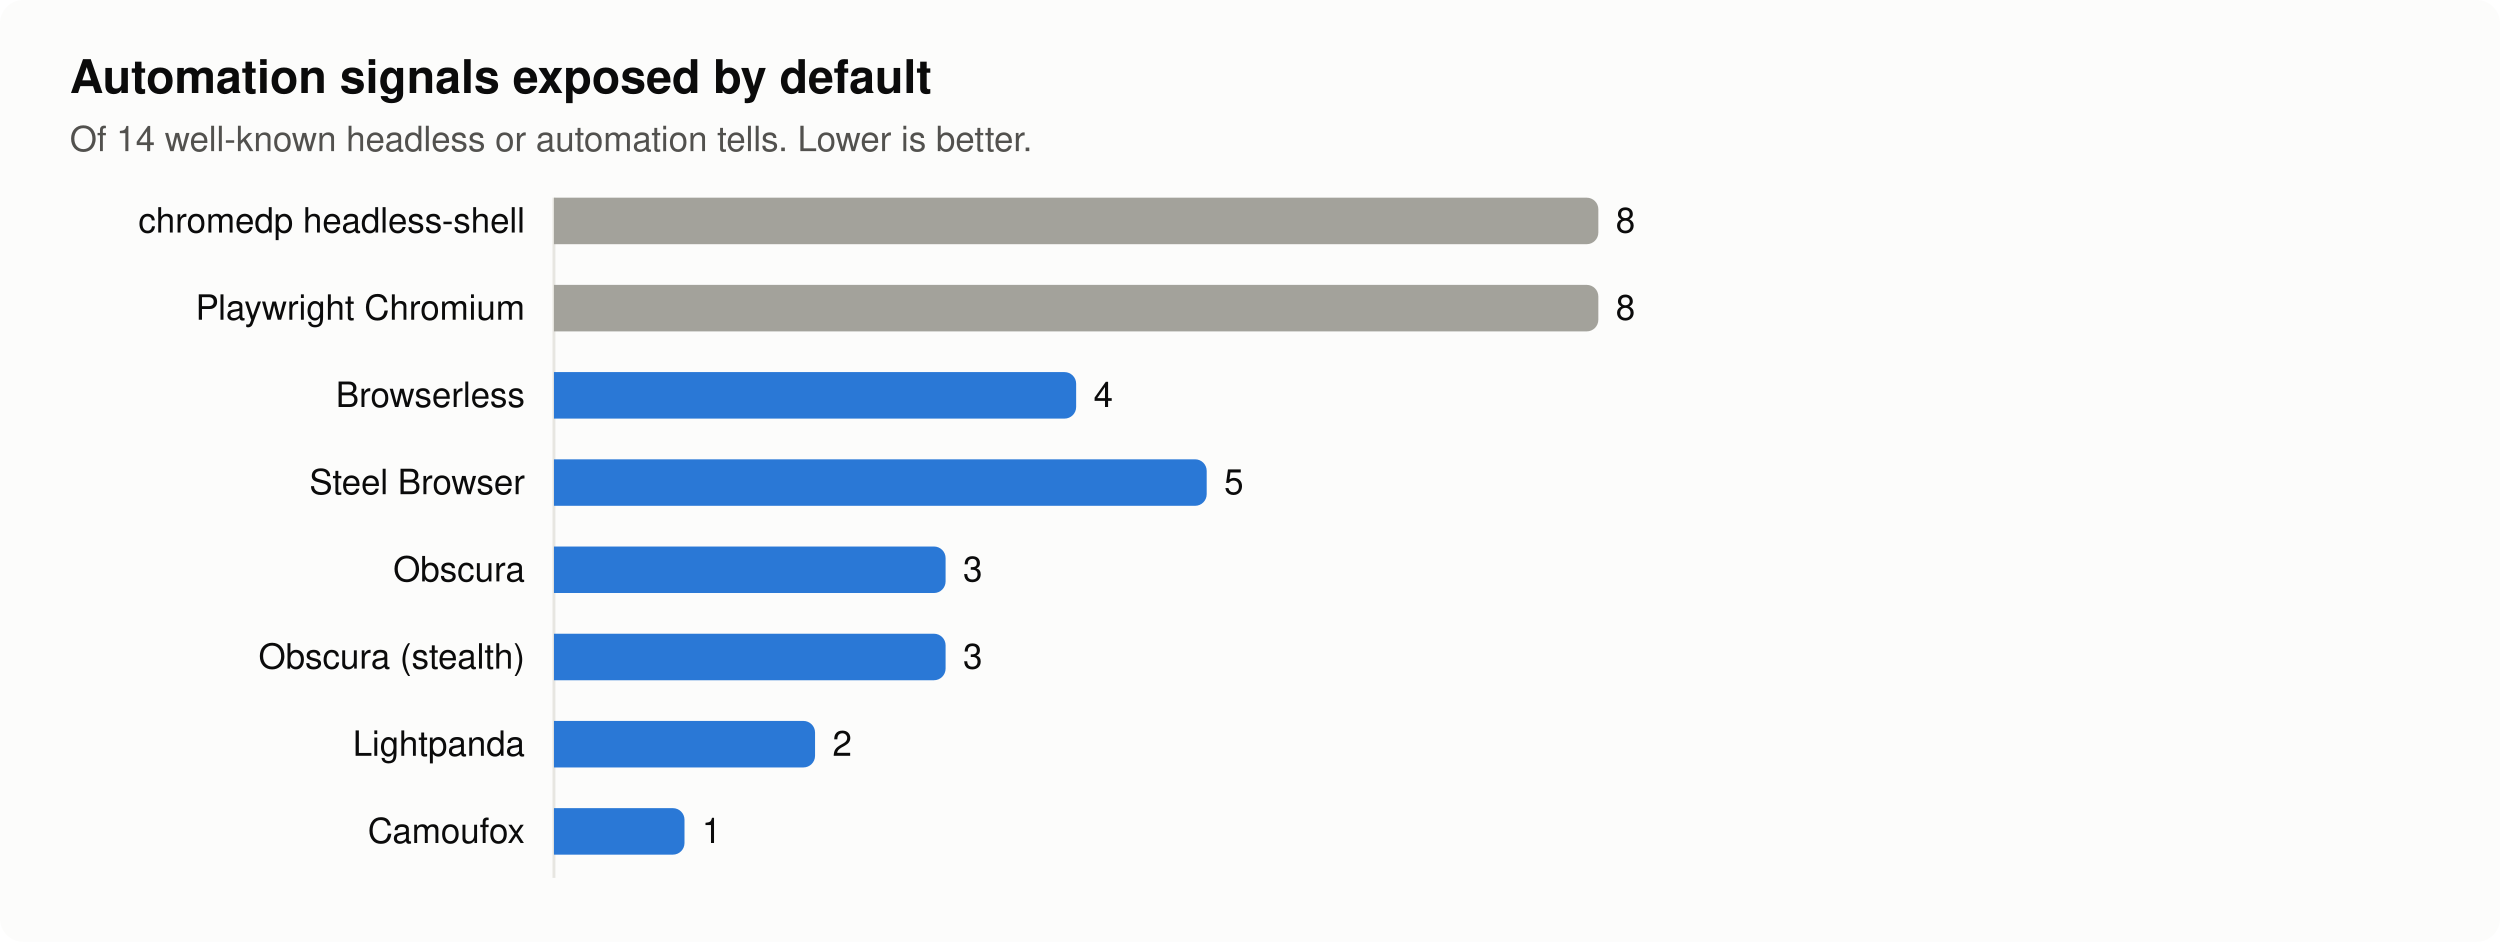
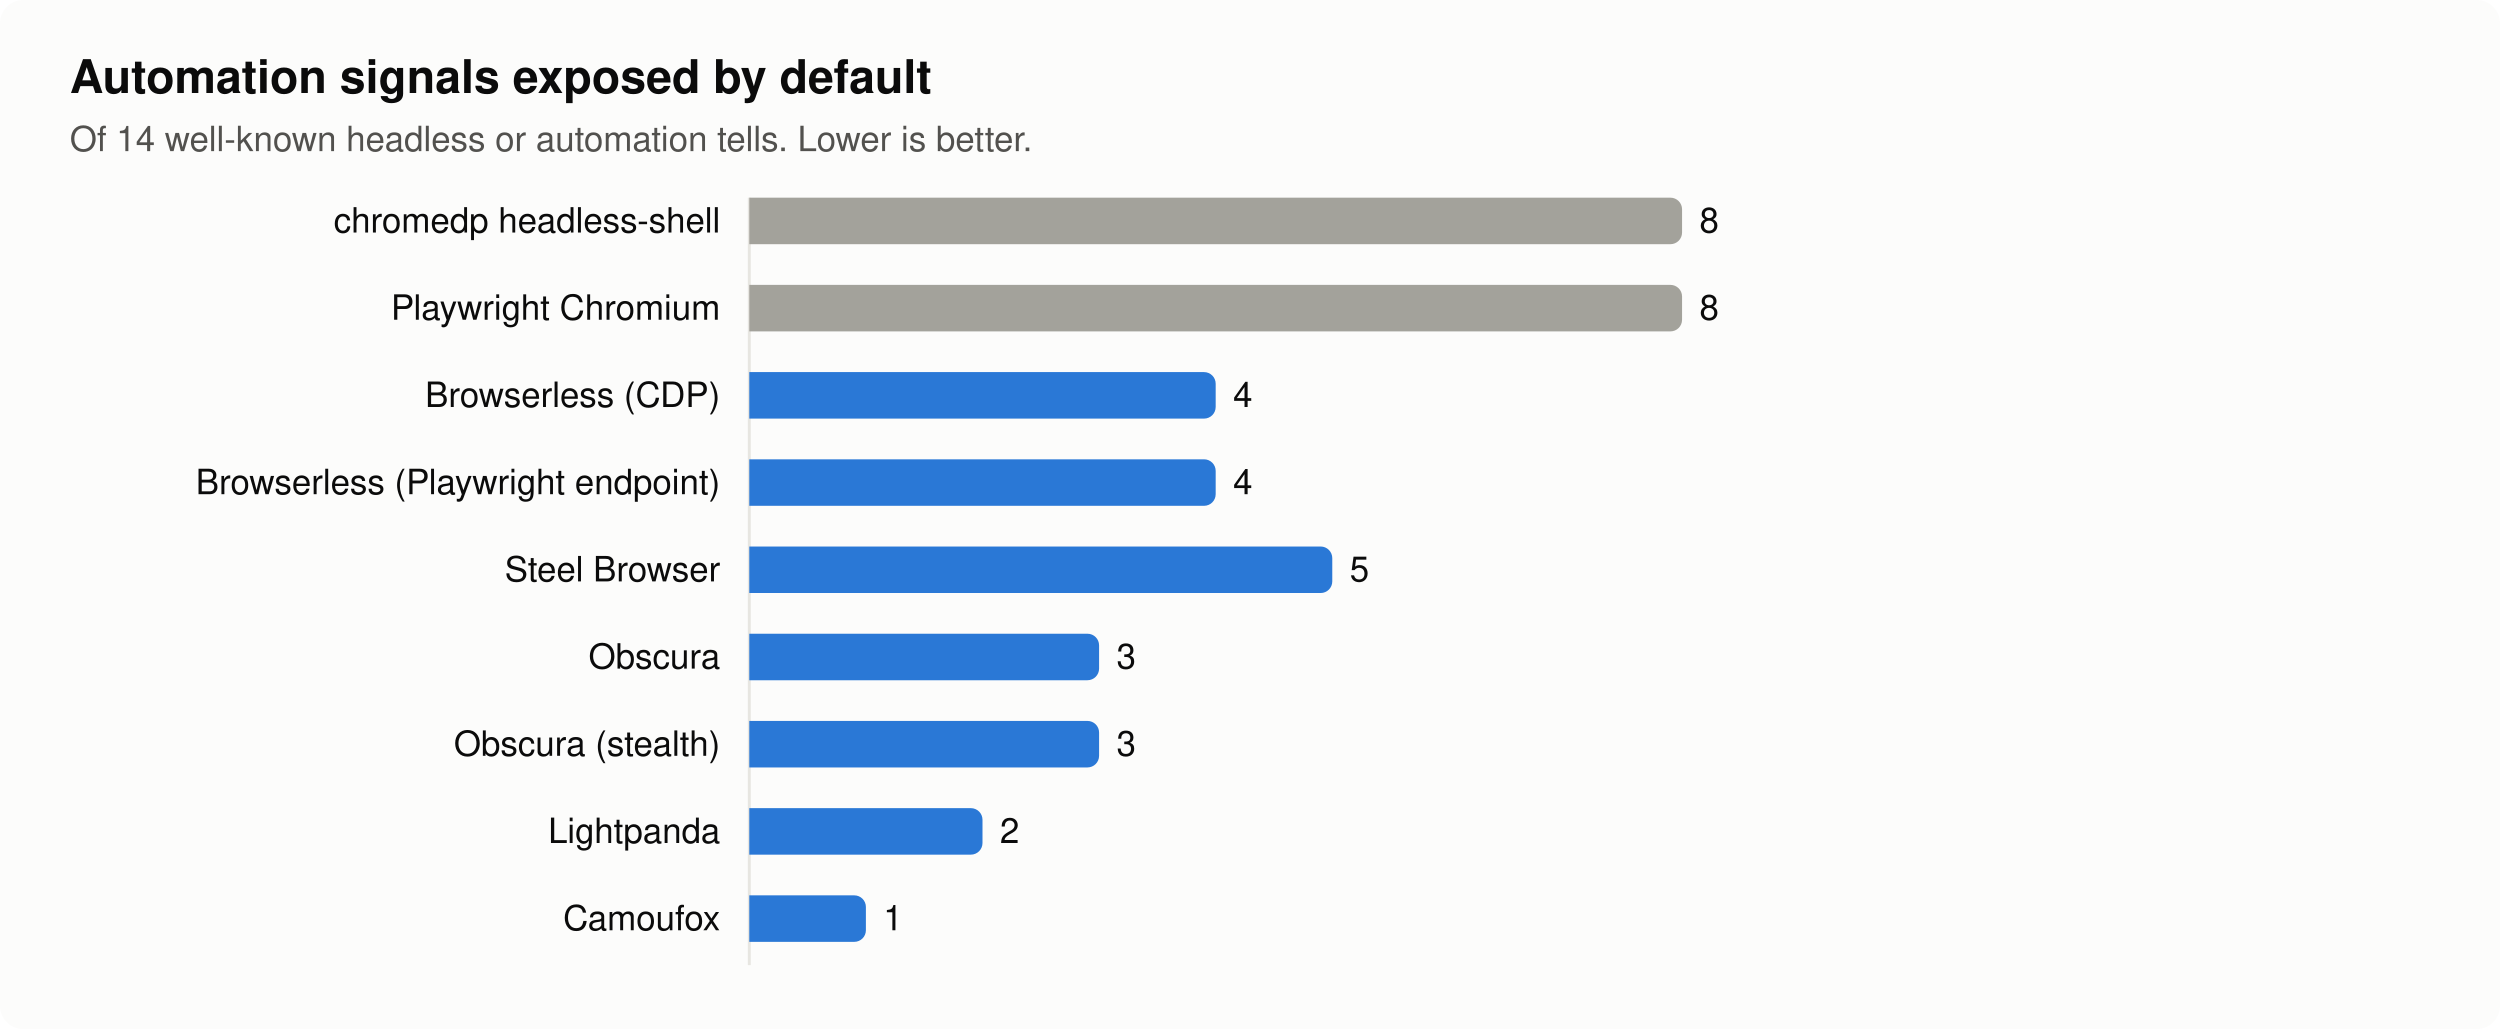
- <svg xmlns="http://www.w3.org/2000/svg" viewBox="0 0 860 324" width="860" height="324" font-family="-apple-system, BlinkMacSystemFont, 'Segoe UI', Helvetica, Arial, sans-serif" role="img" aria-label="Automation signals exposed by default">
-   <rect width="860" height="324" rx="8" fill="#fcfcfb" />
+ <svg xmlns="http://www.w3.org/2000/svg" viewBox="0 0 860 354" width="860" height="354" font-family="-apple-system, BlinkMacSystemFont, 'Segoe UI', Helvetica, Arial, sans-serif" role="img" aria-label="Automation signals exposed by default">
+   <rect width="860" height="354" rx="8" fill="#fcfcfb" />
  <text x="24" y="32" font-size="16" font-weight="600" fill="#0b0b0b">Automation signals exposed by default</text>
  <text x="24" y="52" font-size="12" fill="#52514e">Of 14 well-known headless or automation tells. Lower is better.</text>
-   <line x1="190.56" y1="68" x2="190.56" y2="302" stroke="#e7e6e1" stroke-width="1" />
-   <text x="180.56" y="80" font-size="12" text-anchor="end" fill="#0b0b0b">chromedp headless-shell</text>
-   <path d="M190.56,68h355.269a4,4 0 0 1 4,4v8a4,4 0 0 1 -4,4h-355.269z" fill="#a3a29b" />
-   <text x="555.829" y="80" font-size="12" fill="#0b0b0b" style="font-variant-numeric: tabular-nums">8</text>
-   <text x="180.56" y="110" font-size="12" text-anchor="end" fill="#0b0b0b">Playwright Chromium</text>
-   <path d="M190.56,98h355.269a4,4 0 0 1 4,4v8a4,4 0 0 1 -4,4h-355.269z" fill="#a3a29b" />
-   <text x="555.829" y="110" font-size="12" fill="#0b0b0b" style="font-variant-numeric: tabular-nums">8</text>
-   <text x="180.56" y="140" font-size="12" text-anchor="end" fill="#0b0b0b">Browserless</text>
-   <path d="M190.56,128h175.634a4,4 0 0 1 4,4v8a4,4 0 0 1 -4,4h-175.634z" fill="#2a78d6" />
-   <text x="376.194" y="140" font-size="12" fill="#0b0b0b" style="font-variant-numeric: tabular-nums">4</text>
-   <text x="180.56" y="170" font-size="12" text-anchor="end" fill="#0b0b0b">Steel Browser</text>
-   <path d="M190.56,158h220.543a4,4 0 0 1 4,4v8a4,4 0 0 1 -4,4h-220.543z" fill="#2a78d6" />
-   <text x="421.103" y="170" font-size="12" fill="#0b0b0b" style="font-variant-numeric: tabular-nums">5</text>
-   <text x="180.56" y="200" font-size="12" text-anchor="end" fill="#0b0b0b">Obscura</text>
-   <path d="M190.56,188h130.726a4,4 0 0 1 4,4v8a4,4 0 0 1 -4,4h-130.726z" fill="#2a78d6" />
-   <text x="331.286" y="200" font-size="12" fill="#0b0b0b" style="font-variant-numeric: tabular-nums">3</text>
-   <text x="180.56" y="230" font-size="12" text-anchor="end" fill="#0b0b0b">Obscura (stealth)</text>
-   <path d="M190.56,218h130.726a4,4 0 0 1 4,4v8a4,4 0 0 1 -4,4h-130.726z" fill="#2a78d6" />
-   <text x="331.286" y="230" font-size="12" fill="#0b0b0b" style="font-variant-numeric: tabular-nums">3</text>
-   <text x="180.56" y="260" font-size="12" text-anchor="end" fill="#0b0b0b">Lightpanda</text>
-   <path d="M190.56,248h85.817a4,4 0 0 1 4,4v8a4,4 0 0 1 -4,4h-85.817z" fill="#2a78d6" />
-   <text x="286.377" y="260" font-size="12" fill="#0b0b0b" style="font-variant-numeric: tabular-nums">2</text>
-   <text x="180.56" y="290" font-size="12" text-anchor="end" fill="#0b0b0b">Camoufox</text>
-   <path d="M190.56,278h40.909a4,4 0 0 1 4,4v8a4,4 0 0 1 -4,4h-40.909z" fill="#2a78d6" />
-   <text x="241.469" y="290" font-size="12" fill="#0b0b0b" style="font-variant-numeric: tabular-nums">1</text>
+   <line x1="257.76" y1="68" x2="257.76" y2="332" stroke="#e7e6e1" stroke-width="1" />
+   <text x="247.76" y="80" font-size="12" text-anchor="end" fill="#0b0b0b">chromedp headless-shell</text>
+   <path d="M257.76,68h316.869a4,4 0 0 1 4,4v8a4,4 0 0 1 -4,4h-316.869z" fill="#a3a29b" />
+   <text x="584.629" y="80" font-size="12" fill="#0b0b0b" style="font-variant-numeric: tabular-nums">8</text>
+   <text x="247.76" y="110" font-size="12" text-anchor="end" fill="#0b0b0b">Playwright Chromium</text>
+   <path d="M257.76,98h316.869a4,4 0 0 1 4,4v8a4,4 0 0 1 -4,4h-316.869z" fill="#a3a29b" />
+   <text x="584.629" y="110" font-size="12" fill="#0b0b0b" style="font-variant-numeric: tabular-nums">8</text>
+   <text x="247.76" y="140" font-size="12" text-anchor="end" fill="#0b0b0b">Browserless (CDP)</text>
+   <path d="M257.76,128h156.434a4,4 0 0 1 4,4v8a4,4 0 0 1 -4,4h-156.434z" fill="#2a78d6" />
+   <text x="424.194" y="140" font-size="12" fill="#0b0b0b" style="font-variant-numeric: tabular-nums">4</text>
+   <text x="247.76" y="170" font-size="12" text-anchor="end" fill="#0b0b0b">Browserless (Playwright endpoint)</text>
+   <path d="M257.76,158h156.434a4,4 0 0 1 4,4v8a4,4 0 0 1 -4,4h-156.434z" fill="#2a78d6" />
+   <text x="424.194" y="170" font-size="12" fill="#0b0b0b" style="font-variant-numeric: tabular-nums">4</text>
+   <text x="247.76" y="200" font-size="12" text-anchor="end" fill="#0b0b0b">Steel Browser</text>
+   <path d="M257.76,188h196.543a4,4 0 0 1 4,4v8a4,4 0 0 1 -4,4h-196.543z" fill="#2a78d6" />
+   <text x="464.303" y="200" font-size="12" fill="#0b0b0b" style="font-variant-numeric: tabular-nums">5</text>
+   <text x="247.76" y="230" font-size="12" text-anchor="end" fill="#0b0b0b">Obscura</text>
+   <path d="M257.76,218h116.326a4,4 0 0 1 4,4v8a4,4 0 0 1 -4,4h-116.326z" fill="#2a78d6" />
+   <text x="384.086" y="230" font-size="12" fill="#0b0b0b" style="font-variant-numeric: tabular-nums">3</text>
+   <text x="247.76" y="260" font-size="12" text-anchor="end" fill="#0b0b0b">Obscura (stealth)</text>
+   <path d="M257.76,248h116.326a4,4 0 0 1 4,4v8a4,4 0 0 1 -4,4h-116.326z" fill="#2a78d6" />
+   <text x="384.086" y="260" font-size="12" fill="#0b0b0b" style="font-variant-numeric: tabular-nums">3</text>
+   <text x="247.76" y="290" font-size="12" text-anchor="end" fill="#0b0b0b">Lightpanda</text>
+   <path d="M257.76,278h76.217a4,4 0 0 1 4,4v8a4,4 0 0 1 -4,4h-76.217z" fill="#2a78d6" />
+   <text x="343.977" y="290" font-size="12" fill="#0b0b0b" style="font-variant-numeric: tabular-nums">2</text>
+   <text x="247.76" y="320" font-size="12" text-anchor="end" fill="#0b0b0b">Camoufox</text>
+   <path d="M257.76,308h36.109a4,4 0 0 1 4,4v8a4,4 0 0 1 -4,4h-36.109z" fill="#2a78d6" />
+   <text x="303.869" y="320" font-size="12" fill="#0b0b0b" style="font-variant-numeric: tabular-nums">1</text>
</svg>
